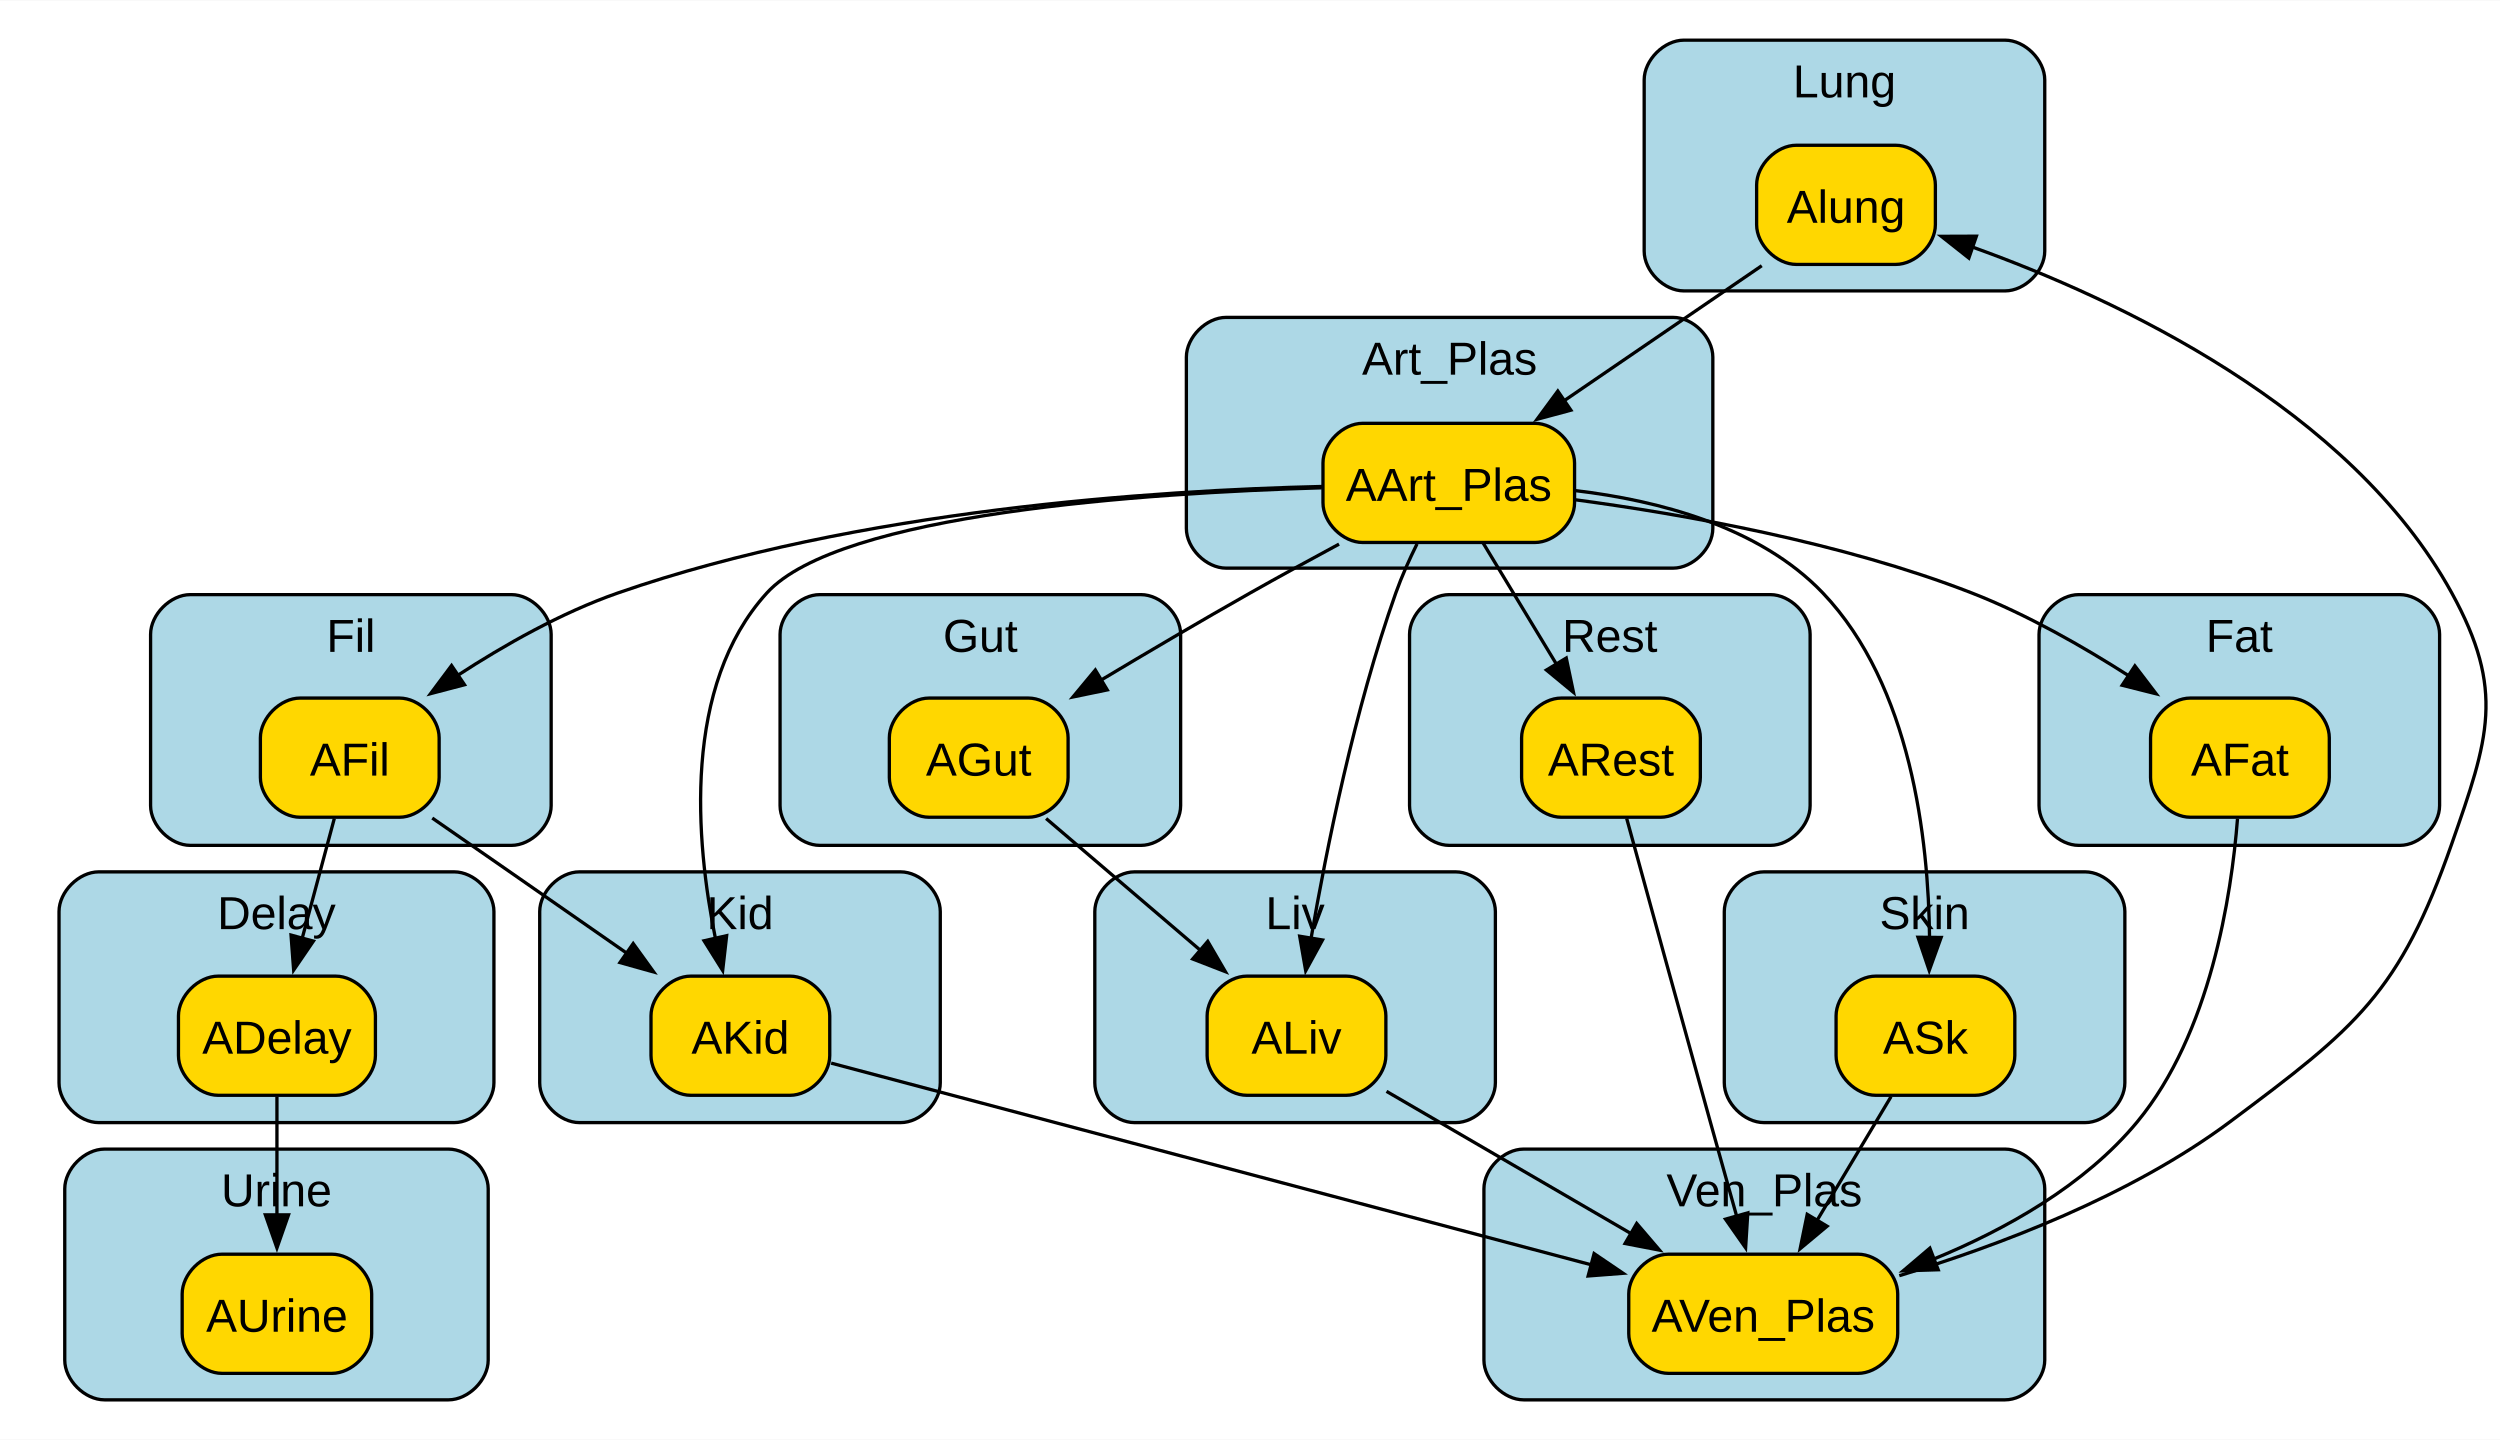
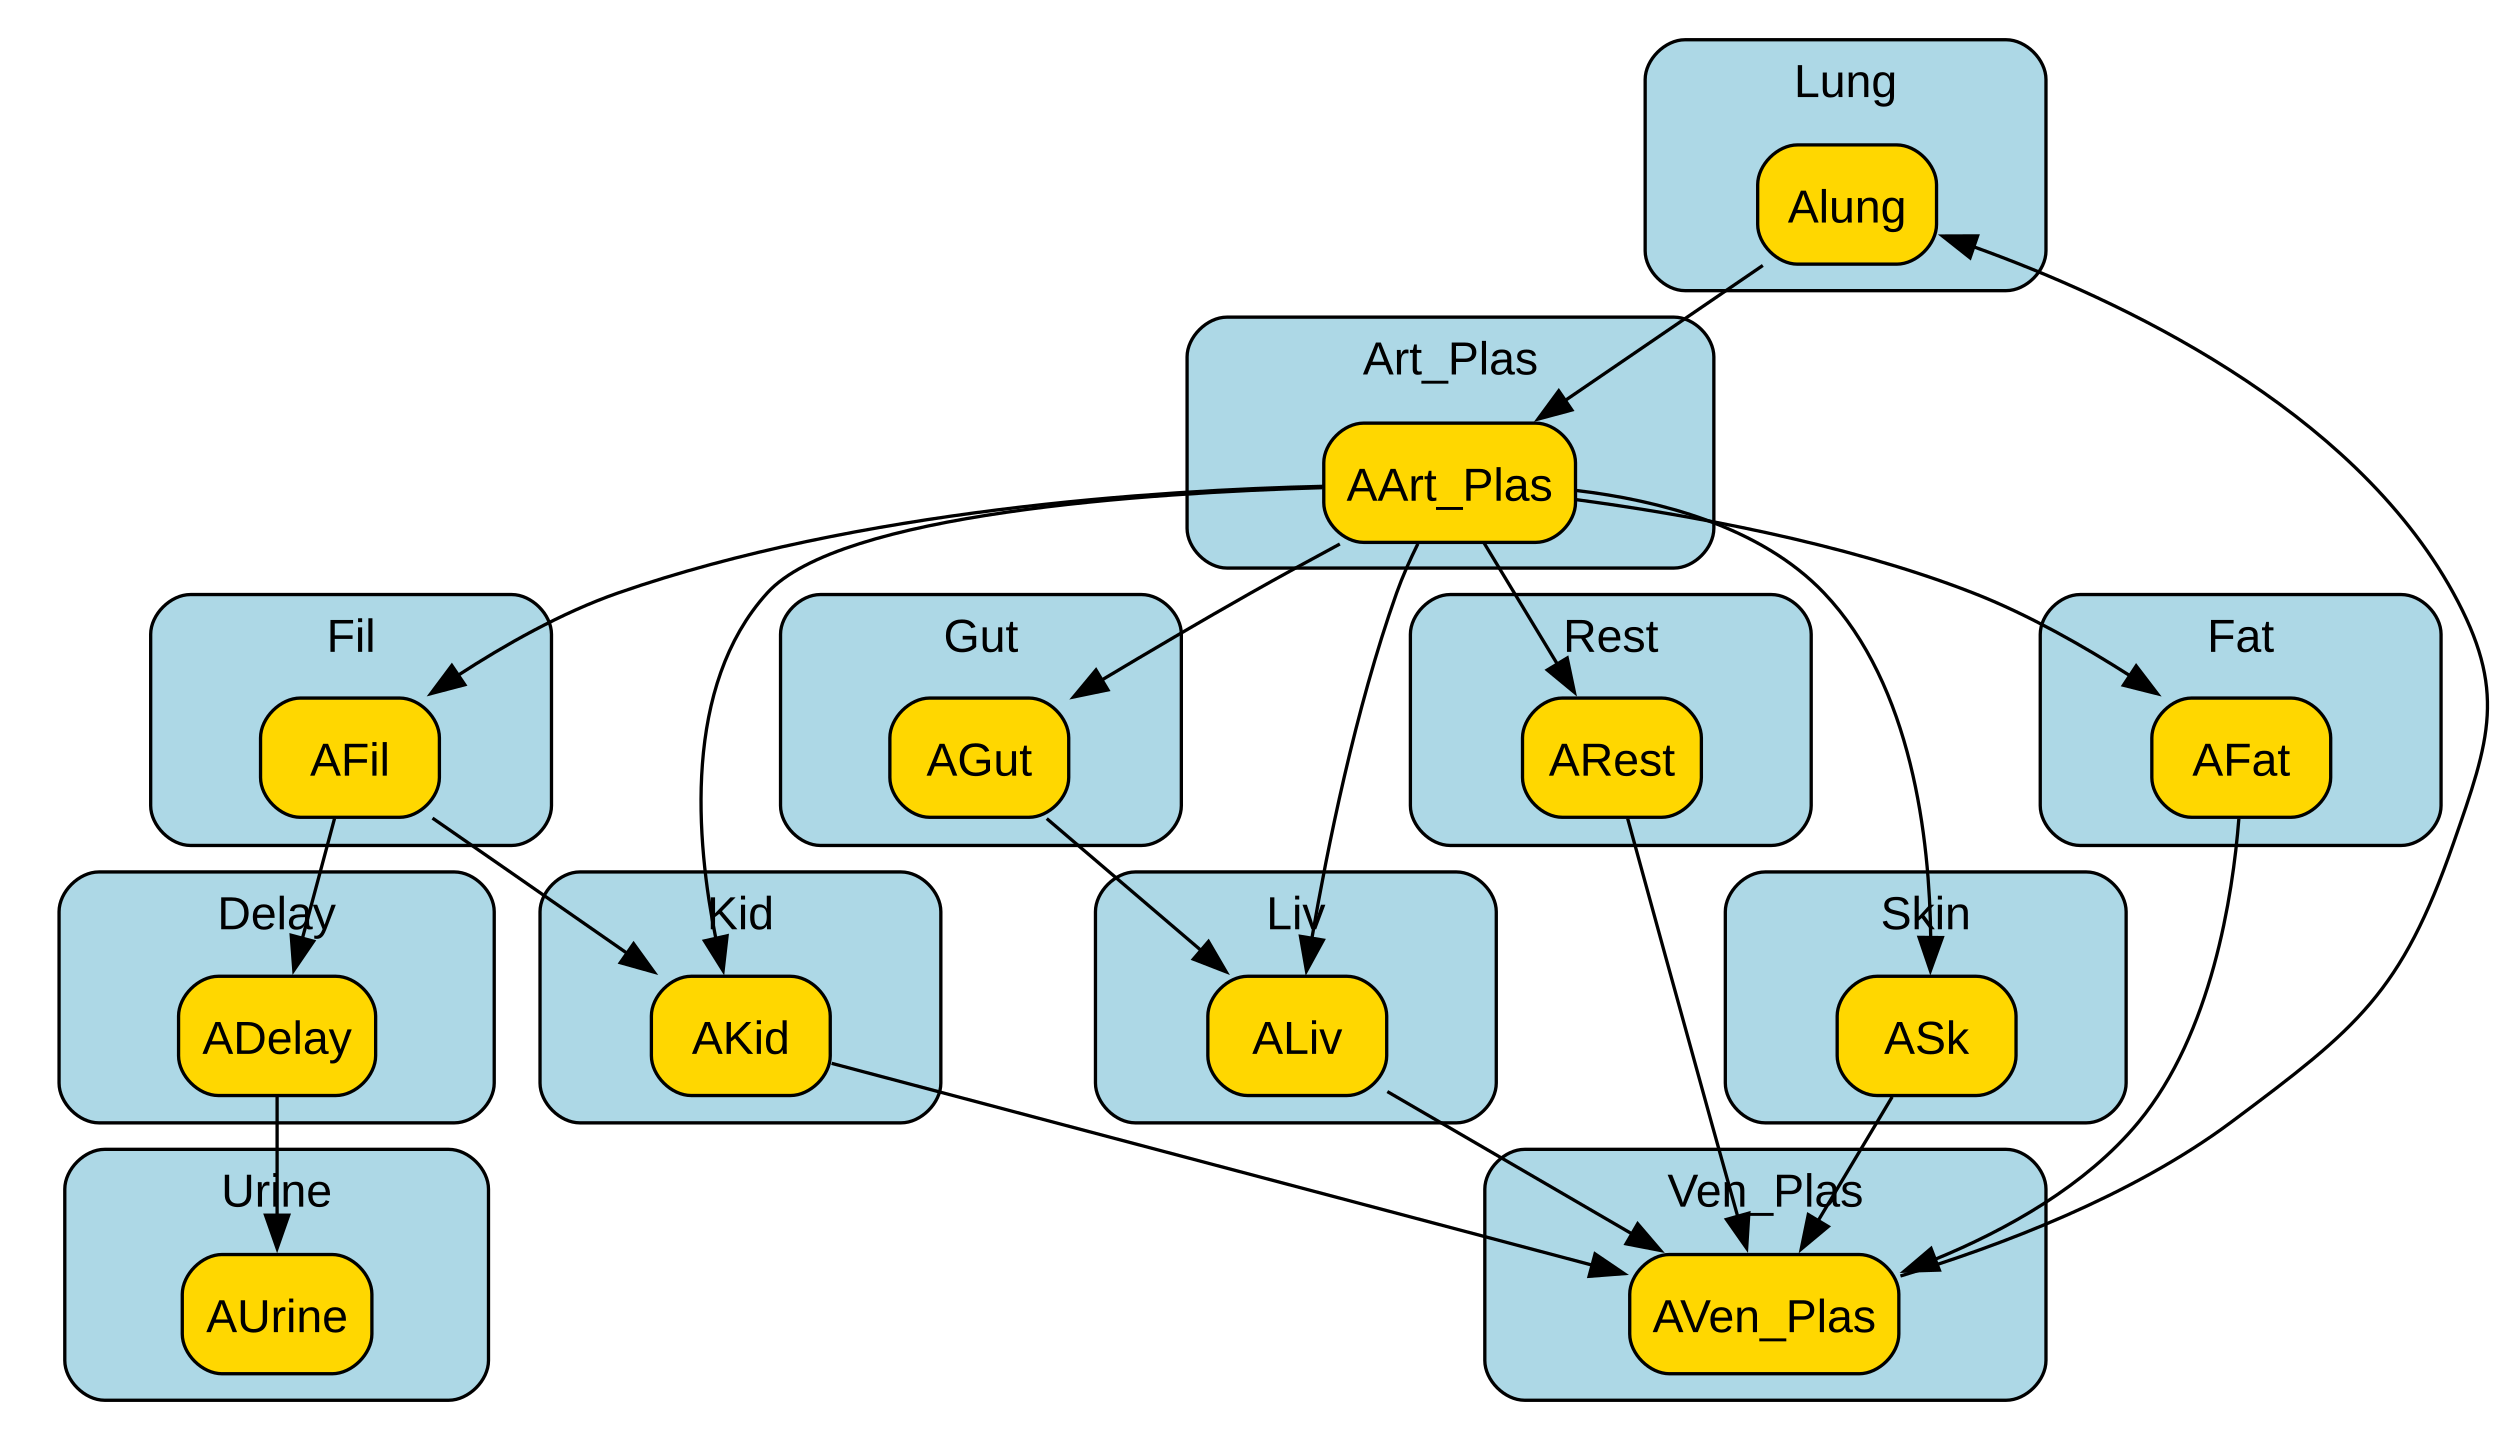
- <svg xmlns="http://www.w3.org/2000/svg" xmlns:xlink="http://www.w3.org/1999/xlink" width="500pt" height="288pt" viewBox="0.00 0.00 500.30 288.00">
+ <svg xmlns="http://www.w3.org/2000/svg" xmlns:xlink="http://www.w3.org/1999/xlink" width="500pt" height="288pt" viewBox="0.00 0.00 500.00 288.00">
  <g id="graph0" class="graph" transform="scale(0.66245 0.66245) rotate(0) translate(4 430.75)">
    <polygon fill="white" stroke="none" points="-4,4 -4,-430.75 751.23,-430.75 751.23,4 -4,4" />
    <g id="clust1" class="cluster">
      <g id="a_clust1">
        <a xlink:href="#compartment-Lung" xlink:title="Lung">
          <path fill="lightblue" stroke="black" d="M504.69,-343C504.69,-343 601.7,-343 601.7,-343 607.7,-343 613.7,-349 613.7,-355 613.7,-355 613.7,-406.75 613.7,-406.75 613.7,-412.75 607.7,-418.75 601.7,-418.75 601.7,-418.75 504.69,-418.75 504.69,-418.75 498.69,-418.75 492.69,-412.75 492.69,-406.75 492.69,-406.75 492.69,-355 492.69,-355 492.69,-349 498.69,-343 504.69,-343" />
-           <text text-anchor="middle" x="553.19" y="-401.45" font-family="Arial" font-size="14.00">Lung</text>
+           <text xml:space="preserve" text-anchor="middle" x="553.19" y="-401.45" font-family="Arial" font-size="14.00">Lung</text>
        </a>
      </g>
    </g>
    <g id="clust2" class="cluster">
      <g id="a_clust2">
        <a xlink:href="#compartment-Skin" xlink:title="Skin">
          <path fill="lightblue" stroke="black" d="M528.89,-91.75C528.89,-91.75 625.9,-91.75 625.9,-91.75 631.9,-91.75 637.9,-97.75 637.9,-103.75 637.9,-103.75 637.9,-155.5 637.9,-155.5 637.9,-161.5 631.9,-167.5 625.9,-167.5 625.9,-167.5 528.89,-167.5 528.89,-167.5 522.89,-167.5 516.89,-161.5 516.89,-155.5 516.89,-155.5 516.89,-103.75 516.89,-103.75 516.89,-97.75 522.89,-91.75 528.89,-91.75" />
-           <text text-anchor="middle" x="577.4" y="-150.2" font-family="Arial" font-size="14.00">Skin</text>
+           <text xml:space="preserve" text-anchor="middle" x="577.4" y="-150.2" font-family="Arial" font-size="14.00">Skin</text>
        </a>
      </g>
    </g>
    <g id="clust3" class="cluster">
      <g id="a_clust3">
        <a xlink:href="#compartment-Ven_Plas" xlink:title="Ven_Plas">
          <path fill="lightblue" stroke="black" d="M456.28,-8C456.28,-8 601.7,-8 601.7,-8 607.7,-8 613.7,-14 613.7,-20 613.7,-20 613.7,-71.75 613.7,-71.75 613.7,-77.75 607.7,-83.75 601.7,-83.75 601.7,-83.75 456.28,-83.75 456.28,-83.75 450.28,-83.75 444.28,-77.75 444.28,-71.75 444.28,-71.75 444.28,-20 444.28,-20 444.28,-14 450.28,-8 456.28,-8" />
-           <text text-anchor="middle" x="528.99" y="-66.45" font-family="Arial" font-size="14.00">Ven_Plas</text>
+           <text xml:space="preserve" text-anchor="middle" x="528.99" y="-66.45" font-family="Arial" font-size="14.00">Ven_Plas</text>
        </a>
      </g>
    </g>
    <g id="clust4" class="cluster">
      <g id="a_clust4">
        <a xlink:href="#compartment-Art_Plas" xlink:title="Art_Plas">
          <path fill="lightblue" stroke="black" d="M366.39,-259.25C366.39,-259.25 501.43,-259.25 501.43,-259.25 507.43,-259.25 513.43,-265.25 513.43,-271.25 513.43,-271.25 513.43,-323 513.43,-323 513.43,-329 507.43,-335 501.43,-335 501.43,-335 366.39,-335 366.39,-335 360.39,-335 354.39,-329 354.39,-323 354.39,-323 354.39,-271.25 354.39,-271.25 354.39,-265.25 360.39,-259.25 366.39,-259.25" />
-           <text text-anchor="middle" x="433.91" y="-317.7" font-family="Arial" font-size="14.00">Art_Plas</text>
+           <text xml:space="preserve" text-anchor="middle" x="433.91" y="-317.7" font-family="Arial" font-size="14.00">Art_Plas</text>
        </a>
      </g>
    </g>
    <g id="clust5" class="cluster">
      <g id="a_clust5">
        <a xlink:href="#compartment-Gut" xlink:title="Gut">
          <path fill="lightblue" stroke="black" d="M243.65,-175.5C243.65,-175.5 340.66,-175.5 340.66,-175.5 346.66,-175.5 352.66,-181.5 352.66,-187.5 352.66,-187.5 352.66,-239.25 352.66,-239.25 352.66,-245.25 346.66,-251.25 340.66,-251.25 340.66,-251.25 243.65,-251.25 243.65,-251.25 237.65,-251.25 231.65,-245.25 231.65,-239.25 231.65,-239.25 231.65,-187.5 231.65,-187.5 231.65,-181.5 237.65,-175.5 243.65,-175.5" />
-           <text text-anchor="middle" x="292.16" y="-233.95" font-family="Arial" font-size="14.00">Gut</text>
+           <text xml:space="preserve" text-anchor="middle" x="292.16" y="-233.95" font-family="Arial" font-size="14.00">Gut</text>
        </a>
      </g>
    </g>
    <g id="clust6" class="cluster">
      <g id="a_clust6">
        <a xlink:href="#compartment-Liv" xlink:title="Liv">
          <path fill="lightblue" stroke="black" d="M338.73,-91.75C338.73,-91.75 435.74,-91.75 435.74,-91.75 441.74,-91.75 447.74,-97.75 447.74,-103.75 447.74,-103.75 447.74,-155.5 447.74,-155.5 447.74,-161.5 441.74,-167.5 435.74,-167.5 435.74,-167.5 338.73,-167.5 338.73,-167.5 332.73,-167.5 326.73,-161.5 326.73,-155.5 326.73,-155.5 326.73,-103.75 326.73,-103.75 326.73,-97.75 332.73,-91.75 338.73,-91.75" />
-           <text text-anchor="middle" x="387.24" y="-150.2" font-family="Arial" font-size="14.00">Liv</text>
+           <text xml:space="preserve" text-anchor="middle" x="387.24" y="-150.2" font-family="Arial" font-size="14.00">Liv</text>
        </a>
      </g>
    </g>
    <g id="clust7" class="cluster">
      <g id="a_clust7">
        <a xlink:href="#compartment-Fat" xlink:title="Fat">
          <path fill="lightblue" stroke="black" d="M623.97,-175.5C623.97,-175.5 720.98,-175.5 720.98,-175.5 726.98,-175.5 732.98,-181.5 732.98,-187.5 732.98,-187.5 732.98,-239.25 732.98,-239.25 732.98,-245.25 726.98,-251.25 720.98,-251.25 720.98,-251.25 623.97,-251.25 623.97,-251.25 617.97,-251.25 611.97,-245.25 611.97,-239.25 611.97,-239.25 611.97,-187.5 611.97,-187.5 611.97,-181.5 617.97,-175.5 623.97,-175.5" />
-           <text text-anchor="middle" x="672.48" y="-233.95" font-family="Arial" font-size="14.00">Fat</text>
+           <text xml:space="preserve" text-anchor="middle" x="672.48" y="-233.95" font-family="Arial" font-size="14.00">Fat</text>
        </a>
      </g>
    </g>
    <g id="clust8" class="cluster">
      <g id="a_clust8">
        <a xlink:href="#compartment-Kid" xlink:title="Kid">
          <path fill="lightblue" stroke="black" d="M171.04,-91.75C171.04,-91.75 268.05,-91.75 268.05,-91.75 274.05,-91.75 280.05,-97.75 280.05,-103.75 280.05,-103.75 280.05,-155.5 280.05,-155.5 280.05,-161.5 274.05,-167.5 268.05,-167.5 268.05,-167.5 171.04,-167.5 171.04,-167.5 165.04,-167.5 159.04,-161.5 159.04,-155.5 159.04,-155.5 159.04,-103.75 159.04,-103.75 159.04,-97.75 165.04,-91.75 171.04,-91.75" />
-           <text text-anchor="middle" x="219.55" y="-150.2" font-family="Arial" font-size="14.00">Kid</text>
+           <text xml:space="preserve" text-anchor="middle" x="219.55" y="-150.2" font-family="Arial" font-size="14.00">Kid</text>
        </a>
      </g>
    </g>
    <g id="clust9" class="cluster">
      <g id="a_clust9">
        <a xlink:href="#compartment-Fil" xlink:title="Fil">
          <path fill="lightblue" stroke="black" d="M53.49,-175.5C53.49,-175.5 150.5,-175.5 150.5,-175.5 156.5,-175.5 162.5,-181.5 162.5,-187.5 162.5,-187.5 162.5,-239.25 162.5,-239.25 162.5,-245.25 156.5,-251.25 150.5,-251.25 150.5,-251.25 53.49,-251.25 53.49,-251.25 47.49,-251.25 41.49,-245.25 41.49,-239.25 41.49,-239.25 41.49,-187.5 41.49,-187.5 41.49,-181.5 47.49,-175.5 53.49,-175.5" />
-           <text text-anchor="middle" x="102" y="-233.95" font-family="Arial" font-size="14.00">Fil</text>
+           <text xml:space="preserve" text-anchor="middle" x="102" y="-233.95" font-family="Arial" font-size="14.00">Fil</text>
        </a>
      </g>
    </g>
    <g id="clust10" class="cluster">
      <g id="a_clust10">
        <a xlink:href="#compartment-Rest" xlink:title="Rest">
          <path fill="lightblue" stroke="black" d="M433.81,-175.5C433.81,-175.5 530.82,-175.5 530.82,-175.5 536.82,-175.5 542.82,-181.5 542.82,-187.5 542.82,-187.5 542.82,-239.25 542.82,-239.25 542.82,-245.25 536.82,-251.25 530.82,-251.25 530.82,-251.25 433.81,-251.25 433.81,-251.25 427.81,-251.25 421.81,-245.25 421.81,-239.25 421.81,-239.25 421.81,-187.5 421.81,-187.5 421.81,-181.5 427.81,-175.5 433.81,-175.5" />
-           <text text-anchor="middle" x="482.32" y="-233.95" font-family="Arial" font-size="14.00">Rest</text>
+           <text xml:space="preserve" text-anchor="middle" x="482.32" y="-233.95" font-family="Arial" font-size="14.00">Rest</text>
        </a>
      </g>
    </g>
    <g id="clust11" class="cluster">
      <g id="a_clust11">
        <a xlink:href="#compartment-Delay" xlink:title="Delay">
          <path fill="lightblue" stroke="black" d="M25.83,-91.75C25.83,-91.75 133.21,-91.75 133.21,-91.75 139.21,-91.75 145.21,-97.75 145.21,-103.75 145.21,-103.75 145.21,-155.5 145.21,-155.5 145.21,-161.5 139.21,-167.5 133.21,-167.5 133.21,-167.5 25.83,-167.5 25.83,-167.5 19.83,-167.5 13.83,-161.5 13.83,-155.5 13.83,-155.5 13.83,-103.75 13.83,-103.75 13.83,-97.75 19.83,-91.75 25.83,-91.75" />
-           <text text-anchor="middle" x="79.52" y="-150.2" font-family="Arial" font-size="14.00">Delay</text>
+           <text xml:space="preserve" text-anchor="middle" x="79.52" y="-150.2" font-family="Arial" font-size="14.00">Delay</text>
        </a>
      </g>
    </g>
    <g id="clust12" class="cluster">
      <g id="a_clust12">
        <a xlink:href="#compartment-Urine" xlink:title="Urine">
          <path fill="lightblue" stroke="black" d="M27.56,-8C27.56,-8 131.48,-8 131.48,-8 137.48,-8 143.48,-14 143.48,-20 143.48,-20 143.48,-71.75 143.48,-71.75 143.48,-77.75 137.48,-83.75 131.48,-83.75 131.48,-83.75 27.56,-83.75 27.56,-83.75 21.56,-83.75 15.56,-77.75 15.56,-71.75 15.56,-71.75 15.56,-20 15.56,-20 15.56,-14 21.56,-8 27.56,-8" />
-           <text text-anchor="middle" x="79.52" y="-66.45" font-family="Arial" font-size="14.00">Urine</text>
+           <text xml:space="preserve" text-anchor="middle" x="79.52" y="-66.45" font-family="Arial" font-size="14.00">Urine</text>
        </a>
      </g>
    </g>
    <g id="node1" class="node">
      <g id="a_node1">
        <a xlink:href="#species-Alung" xlink:title="Alung">
          <path fill="gold" stroke="black" d="M568.66,-387C568.66,-387 538.66,-387 538.66,-387 532.66,-387 526.66,-381 526.66,-375 526.66,-375 526.66,-363 526.66,-363 526.66,-357 532.66,-351 538.66,-351 538.66,-351 568.66,-351 568.66,-351 574.66,-351 580.66,-357 580.66,-363 580.66,-363 580.66,-375 580.66,-375 580.66,-381 574.66,-387 568.66,-387" />
-           <text text-anchor="middle" x="553.66" y="-363.57" font-family="Arial" font-size="14.00">Alung</text>
+           <text xml:space="preserve" text-anchor="middle" x="553.66" y="-363.57" font-family="Arial" font-size="14.00">Alung</text>
        </a>
      </g>
    </g>
    <g id="node4" class="node">
      <g id="a_node4">
        <a xlink:href="#species-AArt_Plas" xlink:title="AArt_Plas">
          <path fill="gold" stroke="black" d="M459.66,-303C459.66,-303 407.66,-303 407.66,-303 401.66,-303 395.66,-297 395.66,-291 395.66,-291 395.66,-279 395.66,-279 395.66,-273 401.66,-267 407.66,-267 407.66,-267 459.66,-267 459.66,-267 465.66,-267 471.66,-273 471.66,-279 471.66,-279 471.66,-291 471.66,-291 471.66,-297 465.66,-303 459.66,-303" />
-           <text text-anchor="middle" x="433.66" y="-279.57" font-family="Arial" font-size="14.00">AArt_Plas</text>
+           <text xml:space="preserve" text-anchor="middle" x="433.66" y="-279.57" font-family="Arial" font-size="14.00">AArt_Plas</text>
        </a>
      </g>
    </g>
    <g id="edge1" class="edge">
      <path fill="none" stroke="black" d="M528.21,-350.61C510.79,-338.71 487.47,-322.77 468.35,-309.71" />
      <polygon fill="black" stroke="black" points="470.55,-306.97 460.32,-304.22 466.6,-312.75 470.55,-306.97" />
    </g>
    <g id="node2" class="node">
      <g id="a_node2">
        <a xlink:href="#species-ASk" xlink:title="ASk">
          <path fill="gold" stroke="black" d="M592.66,-136C592.66,-136 562.66,-136 562.66,-136 556.66,-136 550.66,-130 550.66,-124 550.66,-124 550.66,-112 550.66,-112 550.66,-106 556.66,-100 562.66,-100 562.66,-100 592.66,-100 592.66,-100 598.66,-100 604.66,-106 604.66,-112 604.66,-112 604.66,-124 604.66,-124 604.66,-130 598.66,-136 592.66,-136" />
-           <text text-anchor="middle" x="577.66" y="-112.58" font-family="Arial" font-size="14.00">ASk</text>
+           <text xml:space="preserve" text-anchor="middle" x="577.66" y="-112.58" font-family="Arial" font-size="14.00">ASk</text>
        </a>
      </g>
    </g>
    <g id="node3" class="node">
      <g id="a_node3">
        <a xlink:href="#species-AVen_Plas" xlink:title="AVen_Plas">
          <path fill="gold" stroke="black" d="M557.28,-52C557.28,-52 500.03,-52 500.03,-52 494.03,-52 488.03,-46 488.03,-40 488.03,-40 488.03,-28 488.03,-28 488.03,-22 494.03,-16 500.03,-16 500.03,-16 557.28,-16 557.28,-16 563.28,-16 569.28,-22 569.28,-28 569.28,-28 569.28,-40 569.28,-40 569.28,-46 563.28,-52 557.28,-52" />
-           <text text-anchor="middle" x="528.66" y="-28.57" font-family="Arial" font-size="14.00">AVen_Plas</text>
+           <text xml:space="preserve" text-anchor="middle" x="528.66" y="-28.57" font-family="Arial" font-size="14.00">AVen_Plas</text>
        </a>
      </g>
    </g>
    <g id="edge2" class="edge">
      <path fill="none" stroke="black" d="M567.27,-99.61C560.77,-88.74 552.27,-74.51 544.89,-62.17" />
      <polygon fill="black" stroke="black" points="547.95,-60.45 539.81,-53.66 541.94,-64.04 547.95,-60.45" />
    </g>
    <g id="edge3" class="edge">
      <path fill="none" stroke="black" d="M569.76,-45.51C599.51,-54.5 639.61,-69.58 669.66,-92 707.94,-120.55 720.89,-130.93 736.66,-176 747.78,-207.78 752.87,-222.24 736.66,-251.75 705.98,-307.59 635.87,-340.41 591.88,-356.24" />
      <polygon fill="black" stroke="black" points="590.77,-352.92 582.46,-359.49 593.05,-359.53 590.77,-352.92" />
    </g>
    <g id="edge4" class="edge">
      <path fill="none" stroke="black" d="M471.98,-282.66C496.6,-279.74 527.45,-271.91 546.66,-251.75 573.34,-223.74 578.59,-177.37 578.9,-147.51" />
      <polygon fill="black" stroke="black" points="582.4,-147.68 578.8,-137.71 575.4,-147.75 582.4,-147.68" />
    </g>
    <g id="node5" class="node">
      <g id="a_node5">
        <a xlink:href="#species-AGut" xlink:title="AGut">
          <path fill="gold" stroke="black" d="M306.66,-220C306.66,-220 276.66,-220 276.66,-220 270.66,-220 264.66,-214 264.66,-208 264.66,-208 264.66,-196 264.66,-196 264.66,-190 270.66,-184 276.66,-184 276.66,-184 306.66,-184 306.66,-184 312.66,-184 318.66,-190 318.66,-196 318.66,-196 318.66,-208 318.66,-208 318.66,-214 312.66,-220 306.66,-220" />
-           <text text-anchor="middle" x="291.66" y="-196.57" font-family="Arial" font-size="14.00">AGut</text>
+           <text xml:space="preserve" text-anchor="middle" x="291.66" y="-196.57" font-family="Arial" font-size="14.00">AGut</text>
        </a>
      </g>
    </g>
    <g id="edge5" class="edge">
      <path fill="none" stroke="black" d="M400.51,-266.51C391.74,-261.79 382.31,-256.64 373.66,-251.75 358.81,-243.35 342.64,-233.82 328.61,-225.43" />
      <polygon fill="black" stroke="black" points="330.49,-222.47 320.12,-220.33 326.89,-228.48 330.49,-222.47" />
    </g>
    <g id="node6" class="node">
      <g id="a_node6">
        <a xlink:href="#species-ALiv" xlink:title="ALiv">
          <path fill="gold" stroke="black" d="M402.66,-136C402.66,-136 372.66,-136 372.66,-136 366.66,-136 360.66,-130 360.66,-124 360.66,-124 360.66,-112 360.66,-112 360.66,-106 366.66,-100 372.66,-100 372.66,-100 402.66,-100 402.66,-100 408.66,-100 414.66,-106 414.66,-112 414.66,-112 414.66,-124 414.66,-124 414.66,-130 408.66,-136 402.66,-136" />
-           <text text-anchor="middle" x="387.66" y="-112.58" font-family="Arial" font-size="14.00">ALiv</text>
+           <text xml:space="preserve" text-anchor="middle" x="387.66" y="-112.58" font-family="Arial" font-size="14.00">ALiv</text>
        </a>
      </g>
    </g>
    <g id="edge6" class="edge">
      <path fill="none" stroke="black" d="M424.08,-266.59C421.74,-261.87 419.42,-256.7 417.66,-251.75 405.19,-216.65 396.7,-174.43 392.02,-147.17" />
      <polygon fill="black" stroke="black" points="395.52,-146.92 390.44,-137.62 388.62,-148.06 395.52,-146.92" />
    </g>
    <g id="node7" class="node">
      <g id="a_node7">
        <a xlink:href="#species-AFat" xlink:title="AFat">
          <path fill="gold" stroke="black" d="M687.66,-220C687.66,-220 657.66,-220 657.66,-220 651.66,-220 645.66,-214 645.66,-208 645.66,-208 645.66,-196 645.66,-196 645.66,-190 651.66,-184 657.66,-184 657.66,-184 687.66,-184 687.66,-184 693.66,-184 699.66,-190 699.66,-196 699.66,-196 699.66,-208 699.66,-208 699.66,-214 693.66,-220 687.66,-220" />
-           <text text-anchor="middle" x="672.66" y="-196.57" font-family="Arial" font-size="14.00">AFat</text>
+           <text xml:space="preserve" text-anchor="middle" x="672.66" y="-196.57" font-family="Arial" font-size="14.00">AFat</text>
        </a>
      </g>
    </g>
    <g id="edge7" class="edge">
      <path fill="none" stroke="black" d="M472.04,-279.88C504.69,-275.5 552.4,-267.05 591.66,-251.75 608.19,-245.31 625.19,-235.62 639.33,-226.57" />
      <polygon fill="black" stroke="black" points="640.93,-229.71 647.35,-221.29 637.08,-223.87 640.93,-229.71" />
    </g>
    <g id="node8" class="node">
      <g id="a_node8">
        <a xlink:href="#species-AKid" xlink:title="AKid">
          <path fill="gold" stroke="black" d="M234.66,-136C234.66,-136 204.66,-136 204.66,-136 198.66,-136 192.66,-130 192.66,-124 192.66,-124 192.66,-112 192.66,-112 192.66,-106 198.66,-100 204.66,-100 204.66,-100 234.66,-100 234.66,-100 240.66,-100 246.66,-106 246.66,-112 246.66,-112 246.66,-124 246.66,-124 246.66,-130 240.66,-136 234.66,-136" />
-           <text text-anchor="middle" x="219.66" y="-112.58" font-family="Arial" font-size="14.00">AKid</text>
+           <text xml:space="preserve" text-anchor="middle" x="219.66" y="-112.58" font-family="Arial" font-size="14.00">AKid</text>
        </a>
      </g>
    </g>
    <g id="edge8" class="edge">
      <path fill="none" stroke="black" d="M395.32,-283.52C342,-281.97 249.51,-275.79 227.66,-251.75 202.16,-223.7 206.08,-177.02 212.17,-147.15" />
      <polygon fill="black" stroke="black" points="215.51,-148.22 214.31,-137.7 208.69,-146.68 215.51,-148.22" />
    </g>
    <g id="node9" class="node">
      <g id="a_node9">
        <a xlink:href="#species-AFil" xlink:title="AFil">
          <path fill="gold" stroke="black" d="M116.66,-220C116.66,-220 86.66,-220 86.66,-220 80.66,-220 74.66,-214 74.66,-208 74.66,-208 74.66,-196 74.66,-196 74.66,-190 80.66,-184 86.66,-184 86.66,-184 116.66,-184 116.66,-184 122.66,-184 128.66,-190 128.66,-196 128.66,-196 128.66,-208 128.66,-208 128.66,-214 122.66,-220 116.66,-220" />
-           <text text-anchor="middle" x="101.66" y="-196.57" font-family="Arial" font-size="14.00">AFil</text>
+           <text xml:space="preserve" text-anchor="middle" x="101.66" y="-196.57" font-family="Arial" font-size="14.00">AFil</text>
        </a>
      </g>
    </g>
    <g id="edge9" class="edge">
      <path fill="none" stroke="black" d="M395.56,-283.93C345.39,-282.77 255.07,-276.94 182.66,-251.75 165.66,-245.83 148.35,-236.04 134.13,-226.77" />
      <polygon fill="black" stroke="black" points="136.32,-224.03 126.07,-221.34 132.41,-229.83 136.32,-224.03" />
    </g>
    <g id="node10" class="node">
      <g id="a_node10">
        <a xlink:href="#species-ARest" xlink:title="ARest">
          <path fill="gold" stroke="black" d="M497.66,-220C497.66,-220 467.66,-220 467.66,-220 461.66,-220 455.66,-214 455.66,-208 455.66,-208 455.66,-196 455.66,-196 455.66,-190 461.66,-184 467.66,-184 467.66,-184 497.66,-184 497.66,-184 503.66,-184 509.66,-190 509.66,-196 509.66,-196 509.66,-208 509.66,-208 509.66,-214 503.66,-220 497.66,-220" />
-           <text text-anchor="middle" x="482.66" y="-196.57" font-family="Arial" font-size="14.00">ARest</text>
+           <text xml:space="preserve" text-anchor="middle" x="482.66" y="-196.57" font-family="Arial" font-size="14.00">ARest</text>
        </a>
      </g>
    </g>
    <g id="edge10" class="edge">
      <path fill="none" stroke="black" d="M444.05,-266.82C450.5,-256.16 458.94,-242.22 466.28,-230.08" />
      <polygon fill="black" stroke="black" points="469.15,-232.1 471.33,-221.73 463.16,-228.47 469.15,-232.1" />
    </g>
    <g id="edge11" class="edge">
      <path fill="none" stroke="black" d="M312.02,-183.61C325.64,-171.98 343.76,-156.5 358.85,-143.61" />
      <polygon fill="black" stroke="black" points="360.85,-146.5 366.18,-137.35 356.3,-141.18 360.85,-146.5" />
    </g>
    <g id="edge12" class="edge">
      <path fill="none" stroke="black" d="M414.85,-101.19C435.85,-88.97 465.24,-71.88 488.88,-58.13" />
      <polygon fill="black" stroke="black" points="490.43,-61.28 497.32,-53.23 486.92,-55.23 490.43,-61.28" />
    </g>
    <g id="edge13" class="edge">
      <path fill="none" stroke="black" d="M671.93,-183.54C670.09,-160.21 663.71,-118.7 641.66,-92 625.79,-72.78 601.79,-59.4 579.99,-50.46" />
      <polygon fill="black" stroke="black" points="581.51,-47.3 570.92,-46.97 579,-53.83 581.51,-47.3" />
    </g>
    <g id="edge14" class="edge">
      <path fill="none" stroke="black" d="M247.08,-109.72C298.6,-96.05 410.62,-66.32 476.79,-48.77" />
      <polygon fill="black" stroke="black" points="477.56,-52.18 486.33,-46.23 475.76,-45.42 477.56,-52.18" />
    </g>
    <g id="edge15" class="edge">
      <path fill="none" stroke="black" d="M126.58,-183.75C134.01,-178.61 142.17,-172.95 149.66,-167.75 161.35,-159.63 174.12,-150.74 185.53,-142.8" />
      <polygon fill="black" stroke="black" points="187.28,-145.84 193.48,-137.25 183.28,-140.1 187.28,-145.84" />
    </g>
    <g id="node11" class="node">
      <g id="a_node11">
        <a xlink:href="#species-ADelay" xlink:title="ADelay">
          <path fill="gold" stroke="black" d="M97.41,-136C97.41,-136 61.91,-136 61.91,-136 55.91,-136 49.91,-130 49.91,-124 49.91,-124 49.91,-112 49.91,-112 49.91,-106 55.91,-100 61.91,-100 61.91,-100 97.41,-100 97.41,-100 103.41,-100 109.41,-106 109.41,-112 109.41,-112 109.41,-124 109.41,-124 109.41,-130 103.41,-136 97.41,-136" />
-           <text text-anchor="middle" x="79.66" y="-112.58" font-family="Arial" font-size="14.00">ADelay</text>
+           <text xml:space="preserve" text-anchor="middle" x="79.66" y="-112.58" font-family="Arial" font-size="14.00">ADelay</text>
        </a>
      </g>
    </g>
    <g id="edge16" class="edge">
      <path fill="none" stroke="black" d="M96.99,-183.61C94.16,-173.06 90.49,-159.36 87.25,-147.28" />
      <polygon fill="black" stroke="black" points="90.68,-146.58 84.71,-137.83 83.92,-148.39 90.68,-146.58" />
    </g>
    <g id="edge17" class="edge">
      <path fill="none" stroke="black" d="M487.41,-183.62C493.31,-162.11 503.67,-124.34 512.66,-92 515.25,-82.67 518.1,-72.49 520.67,-63.34" />
      <polygon fill="black" stroke="black" points="523.99,-64.49 523.33,-53.91 517.25,-62.59 523.99,-64.49" />
    </g>
    <g id="node12" class="node">
      <g id="a_node12">
        <a xlink:href="#species-AUrine" xlink:title="AUrine">
          <path fill="gold" stroke="black" d="M96.28,-52C96.28,-52 63.03,-52 63.03,-52 57.03,-52 51.03,-46 51.03,-40 51.03,-40 51.03,-28 51.03,-28 51.03,-22 57.03,-16 63.03,-16 63.03,-16 96.28,-16 96.28,-16 102.28,-16 108.28,-22 108.28,-28 108.28,-28 108.28,-40 108.28,-40 108.28,-46 102.28,-52 96.28,-52" />
-           <text text-anchor="middle" x="79.66" y="-28.57" font-family="Arial" font-size="14.00">AUrine</text>
+           <text xml:space="preserve" text-anchor="middle" x="79.66" y="-28.57" font-family="Arial" font-size="14.00">AUrine</text>
        </a>
      </g>
    </g>
    <g id="edge18" class="edge">
      <path fill="none" stroke="black" d="M79.66,-99.61C79.66,-89.17 79.66,-75.64 79.66,-63.66" />
      <polygon fill="black" stroke="black" points="83.16,-63.88 79.66,-53.88 76.16,-63.88 83.16,-63.88" />
    </g>
  </g>
</svg>
